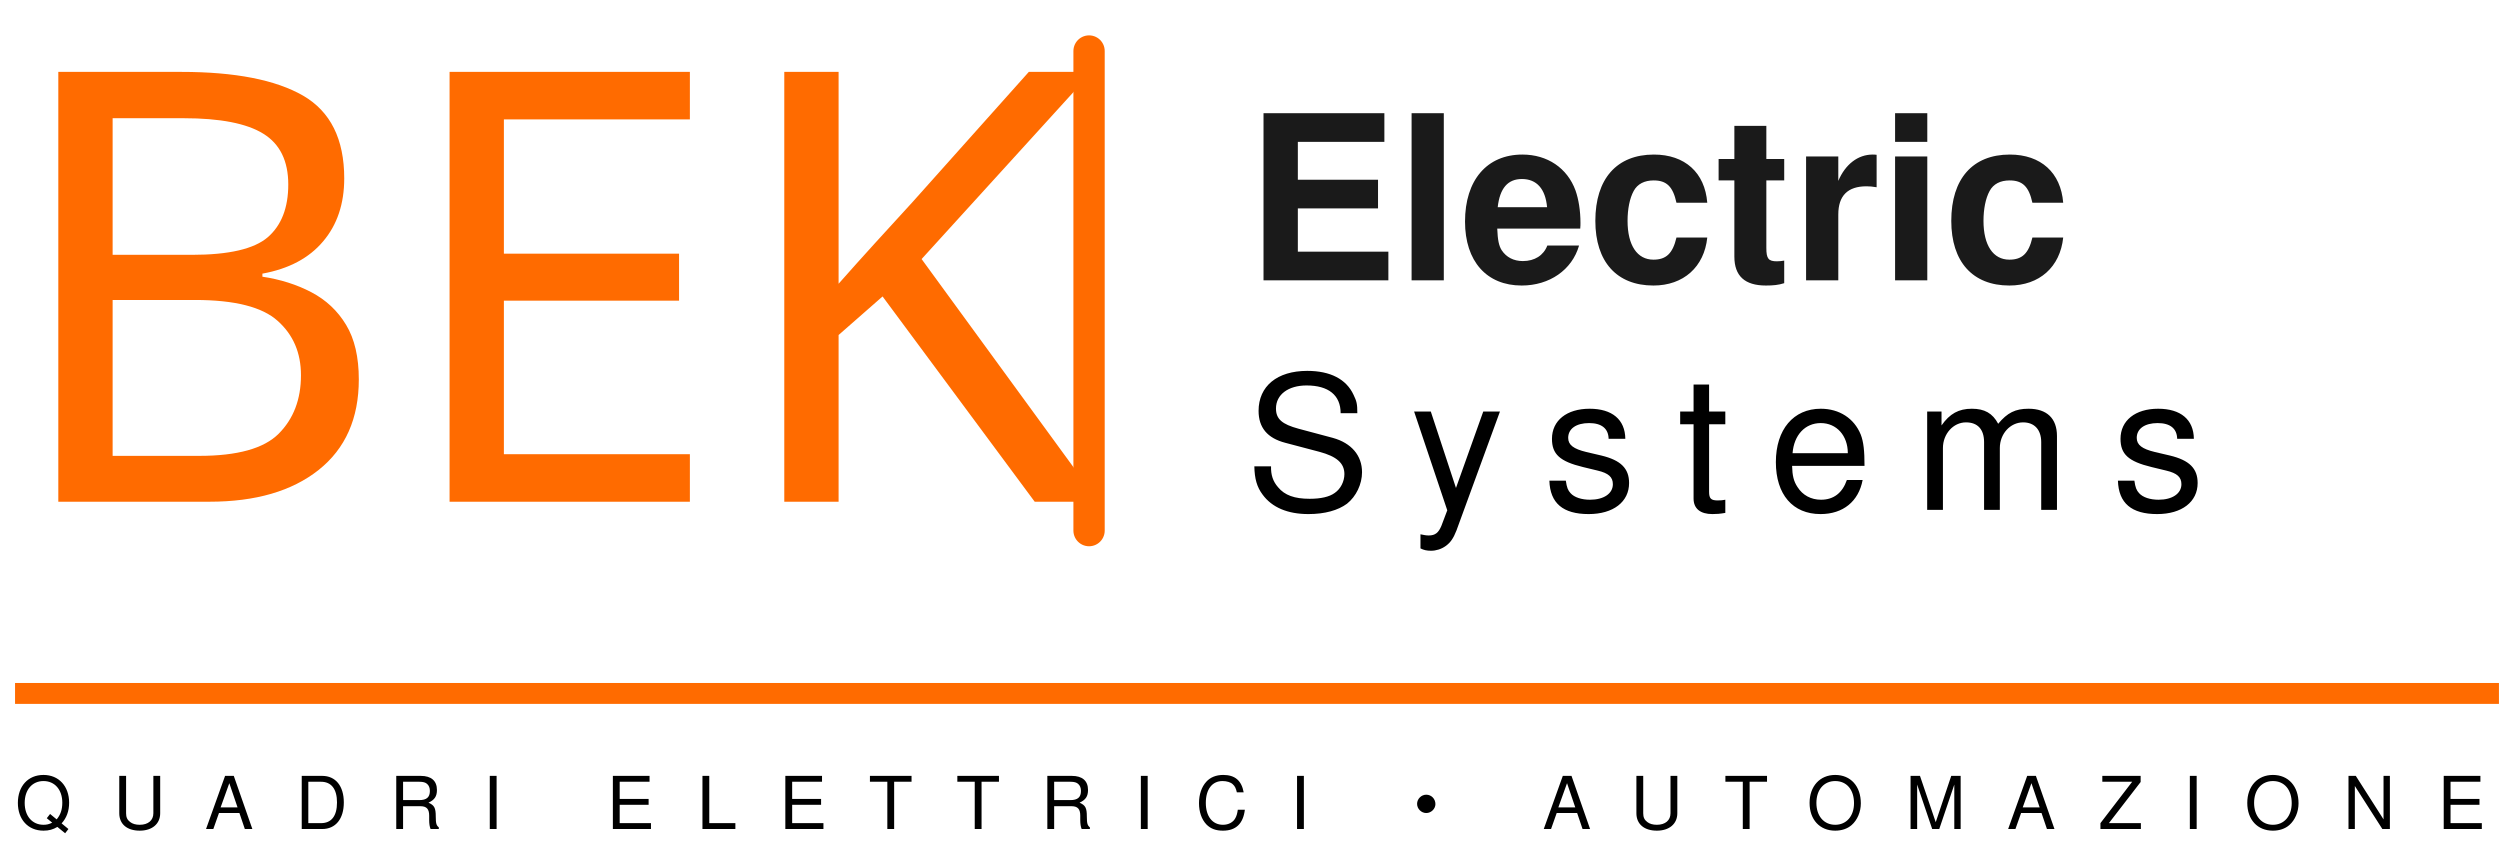
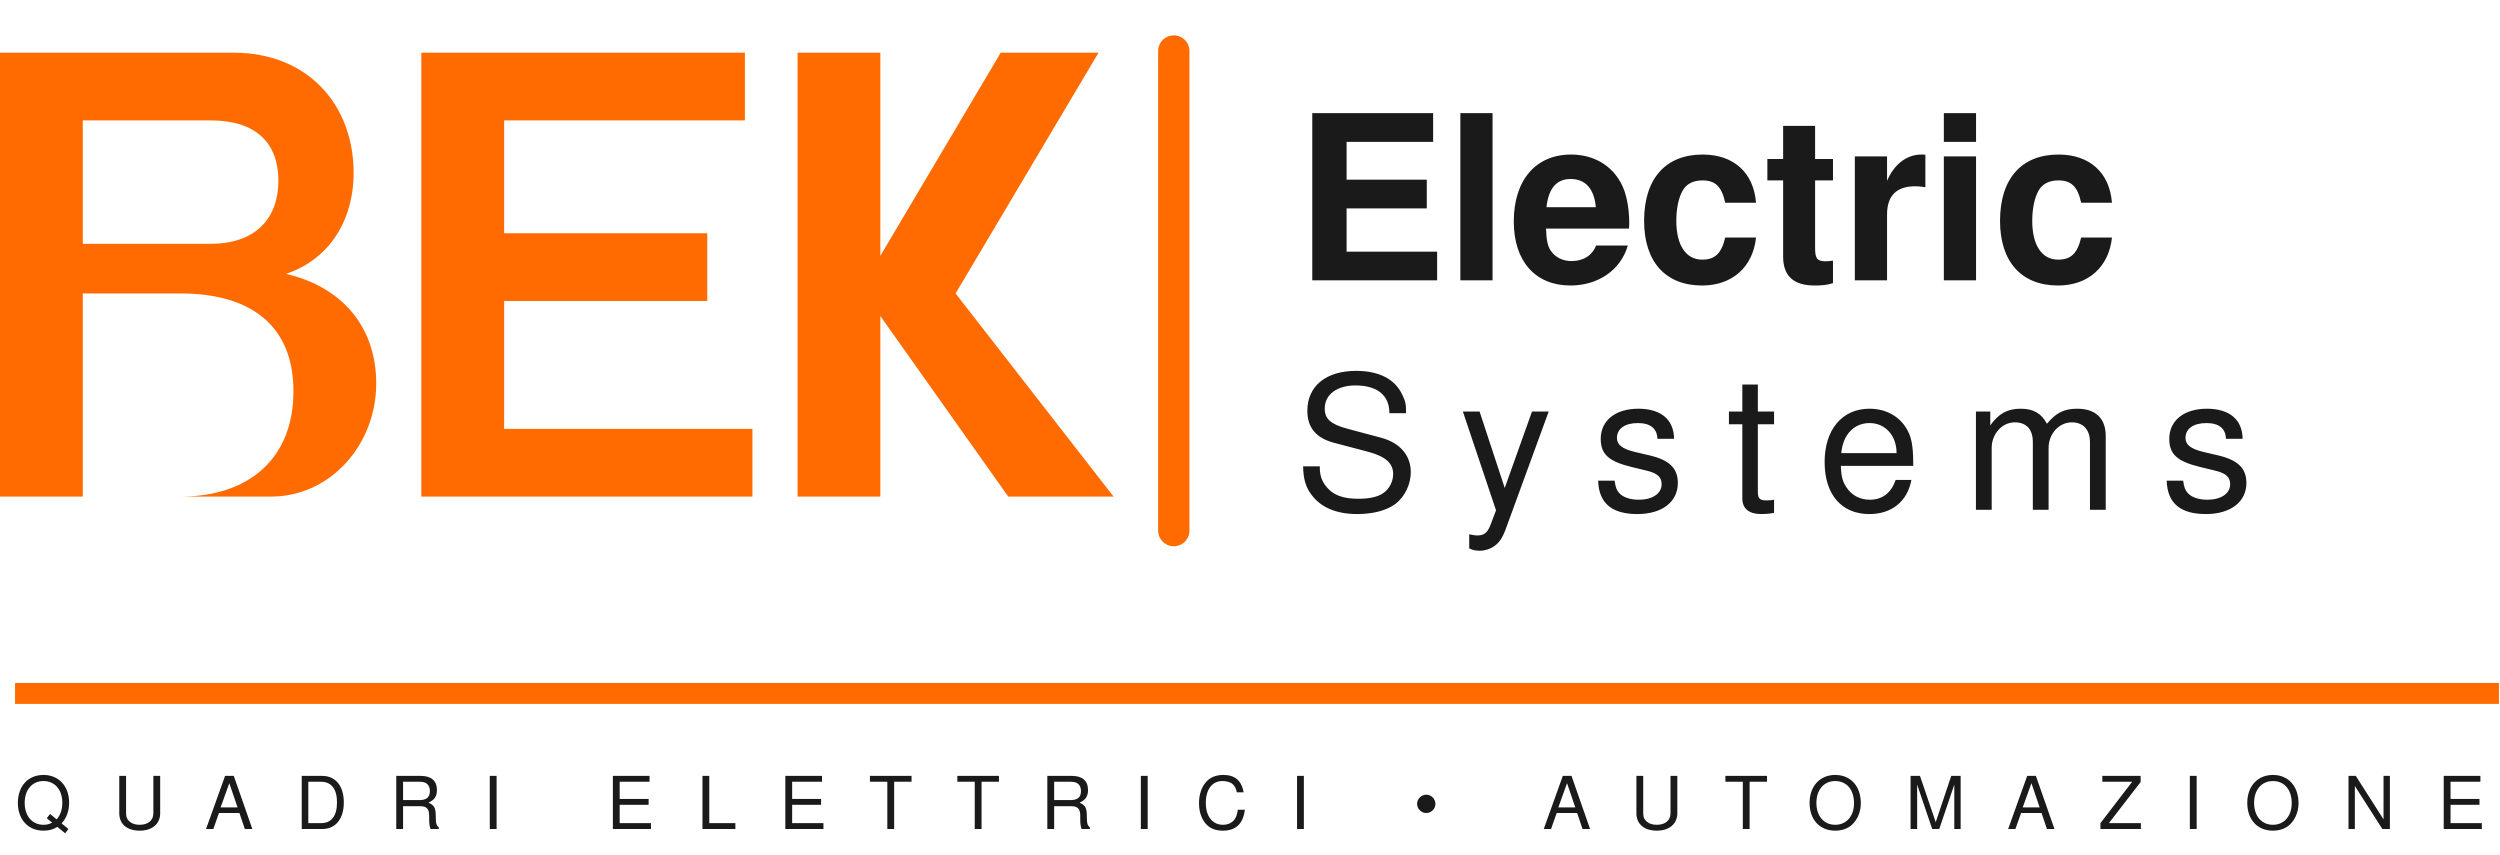
- <svg xmlns="http://www.w3.org/2000/svg" id="Livello_2" data-name="Livello 2" viewBox="0 0 166.13 56.79">
+ <svg xmlns="http://www.w3.org/2000/svg" viewBox="0 0 166.13 56.79">
  <defs>
    <style>
-       .cls-1 {
+       .txt-electric {
        fill: #1a1a1a;
-         font-family: Helvetica-Bold, Helvetica;
+         font-family: Helvetica-Bold, Helvetica, Arial, sans-serif;
        font-size: 15.24px;
        font-weight: 700;
      }
- 
-       .cls-1, .cls-2, .cls-3, .cls-4, .cls-5 {
-         isolation: isolate;
+       .txt-systems {
+         fill: #1a1a1a;
+         font-family: Helvetica, Arial, sans-serif;
+         font-size: 12.47px;
+         letter-spacing: .22em;
      }
- 
-       .cls-2 {
-         fill: #ff6b00;
-         font-family: Bauhaus93, 'Bauhaus 93';
-         font-size: 40px;
+       .txt-sub {
+         fill: #1a1a1a;
+         font-family: Helvetica, Arial, sans-serif;
+         font-size: 4.85px;
+         letter-spacing: .57em;
      }
- 
-       .cls-6 {
-         stroke-width: 1.39px;
-       }
- 
-       .cls-6, .cls-7 {
+       .line-sep {
        fill: none;
        stroke: #ff6b00;
        stroke-miterlimit: 2.77;
-       }
- 
-       .cls-3 {
-         font-size: 12.47px;
-         letter-spacing: .22em;
-       }
- 
-       .cls-3, .cls-5 {
-         font-family: Helvetica, Helvetica;
-       }
- 
-       .cls-5 {
-         font-size: 4.85px;
-         letter-spacing: .57em;
-       }
- 
-       .cls-7 {
        stroke-linecap: round;
        stroke-width: 2.08px;
      }
+       .line-hr {
+         fill: none;
+         stroke: #ff6b00;
+         stroke-miterlimit: 2.77;
+         stroke-width: 1.39px;
+       }
    </style>
  </defs>
-   <g id="Livello_1-2" data-name="Livello 1">
-     <g>
-       <g class="cls-4">
-         <text class="cls-2" transform="translate(0 33.34)">
-           <tspan x="0" y="0">BEK</tspan>
-         </text>
-       </g>
-       <line class="cls-7" x1="72.37" y1="3.39" x2="72.37" y2="35.26" />
-       <g class="cls-4">
-         <text class="cls-1" transform="translate(82.76 18.63)">
-           <tspan x="0" y="0">Electric</tspan>
-         </text>
-       </g>
-       <g class="cls-4">
-         <text class="cls-3" transform="translate(82.76 33.88)">
-           <tspan x="0" y="0">Systems</tspan>
-         </text>
-       </g>
-       <line class="cls-6" x1="1" y1="46.08" x2="166.06" y2="46.08" />
-       <g class="cls-4">
-         <text class="cls-5" transform="translate(1 55.09)">
-           <tspan x="0" y="0">QUADRI ELETTRICI • AUTOMAZIONE</tspan>
-         </text>
-       </g>
+   <g>
+     <g fill="#ff6b00">
+       <path d="M0,3.5 L0,33 L5.5,33 L5.5,19.5 L12,19.5 C16.5,19.5 19.5,21.5 19.5,26 C19.5,30.5 16.5,33 12,33 L18,33 C22,33 25,29.5 25,25.5 C25,21.5 22.5,19 19,18.2 C22,17.2 23.5,14.5 23.5,11.5 C23.5,7 20.5,3.5 15.5,3.5 L0,3.5 Z M5.5,8 L14,8 C17,8 18.5,9.5 18.5,12 C18.5,14.5 17,16.2 14,16.2 L5.5,16.2 L5.5,8 Z" />
+       <path d="M28,3.5 L28,33 L50,33 L50,28.5 L33.5,28.5 L33.5,20 L47,20 L47,15.5 L33.5,15.5 L33.5,8 L49.5,8 L49.5,3.5 L28,3.5 Z" />
+       <path d="M53,3.5 L53,33 L58.5,33 L58.5,21 L67,33 L74,33 L63.5,19.5 L73,3.5 L66.5,3.5 L58.5,17 L58.5,3.5 L53,3.5 Z" />
    </g>
+     <line class="line-sep" x1="78" y1="3.39" x2="78" y2="35.26" />
+     <text class="txt-electric" x="86" y="18.63">Electric</text>
+     <text class="txt-systems" x="86" y="33.88">Systems</text>
+     <line class="line-hr" x1="1" y1="46.08" x2="166.06" y2="46.08" />
+     <text class="txt-sub" x="1" y="55.09">QUADRI ELETTRICI • AUTOMAZIONE</text>
  </g>
</svg>
